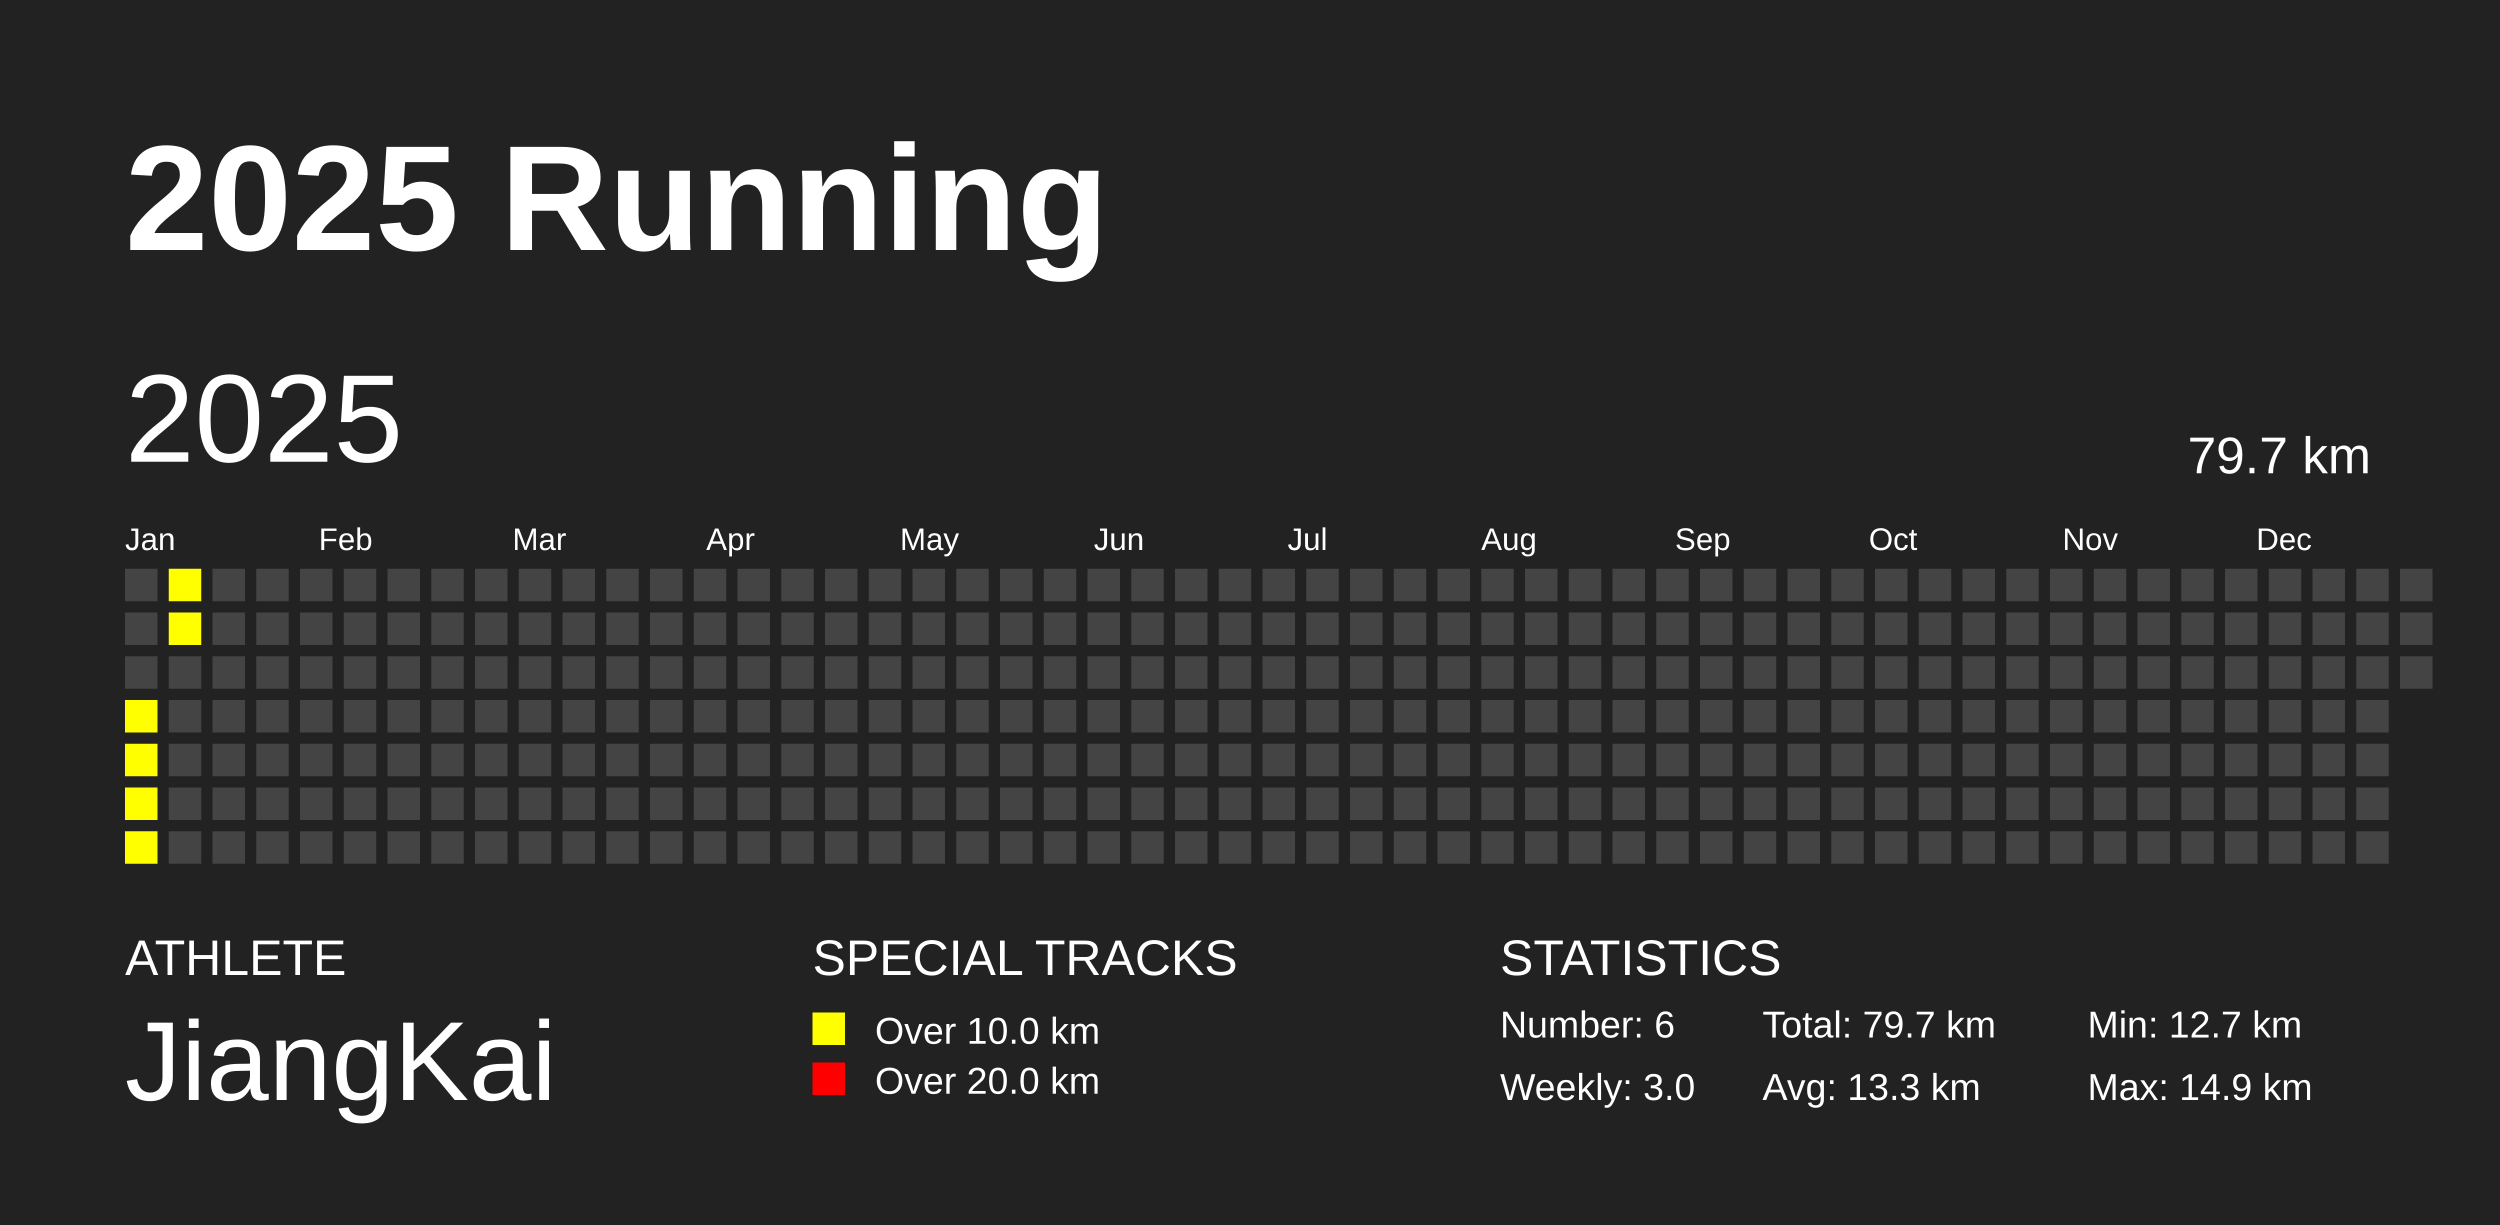
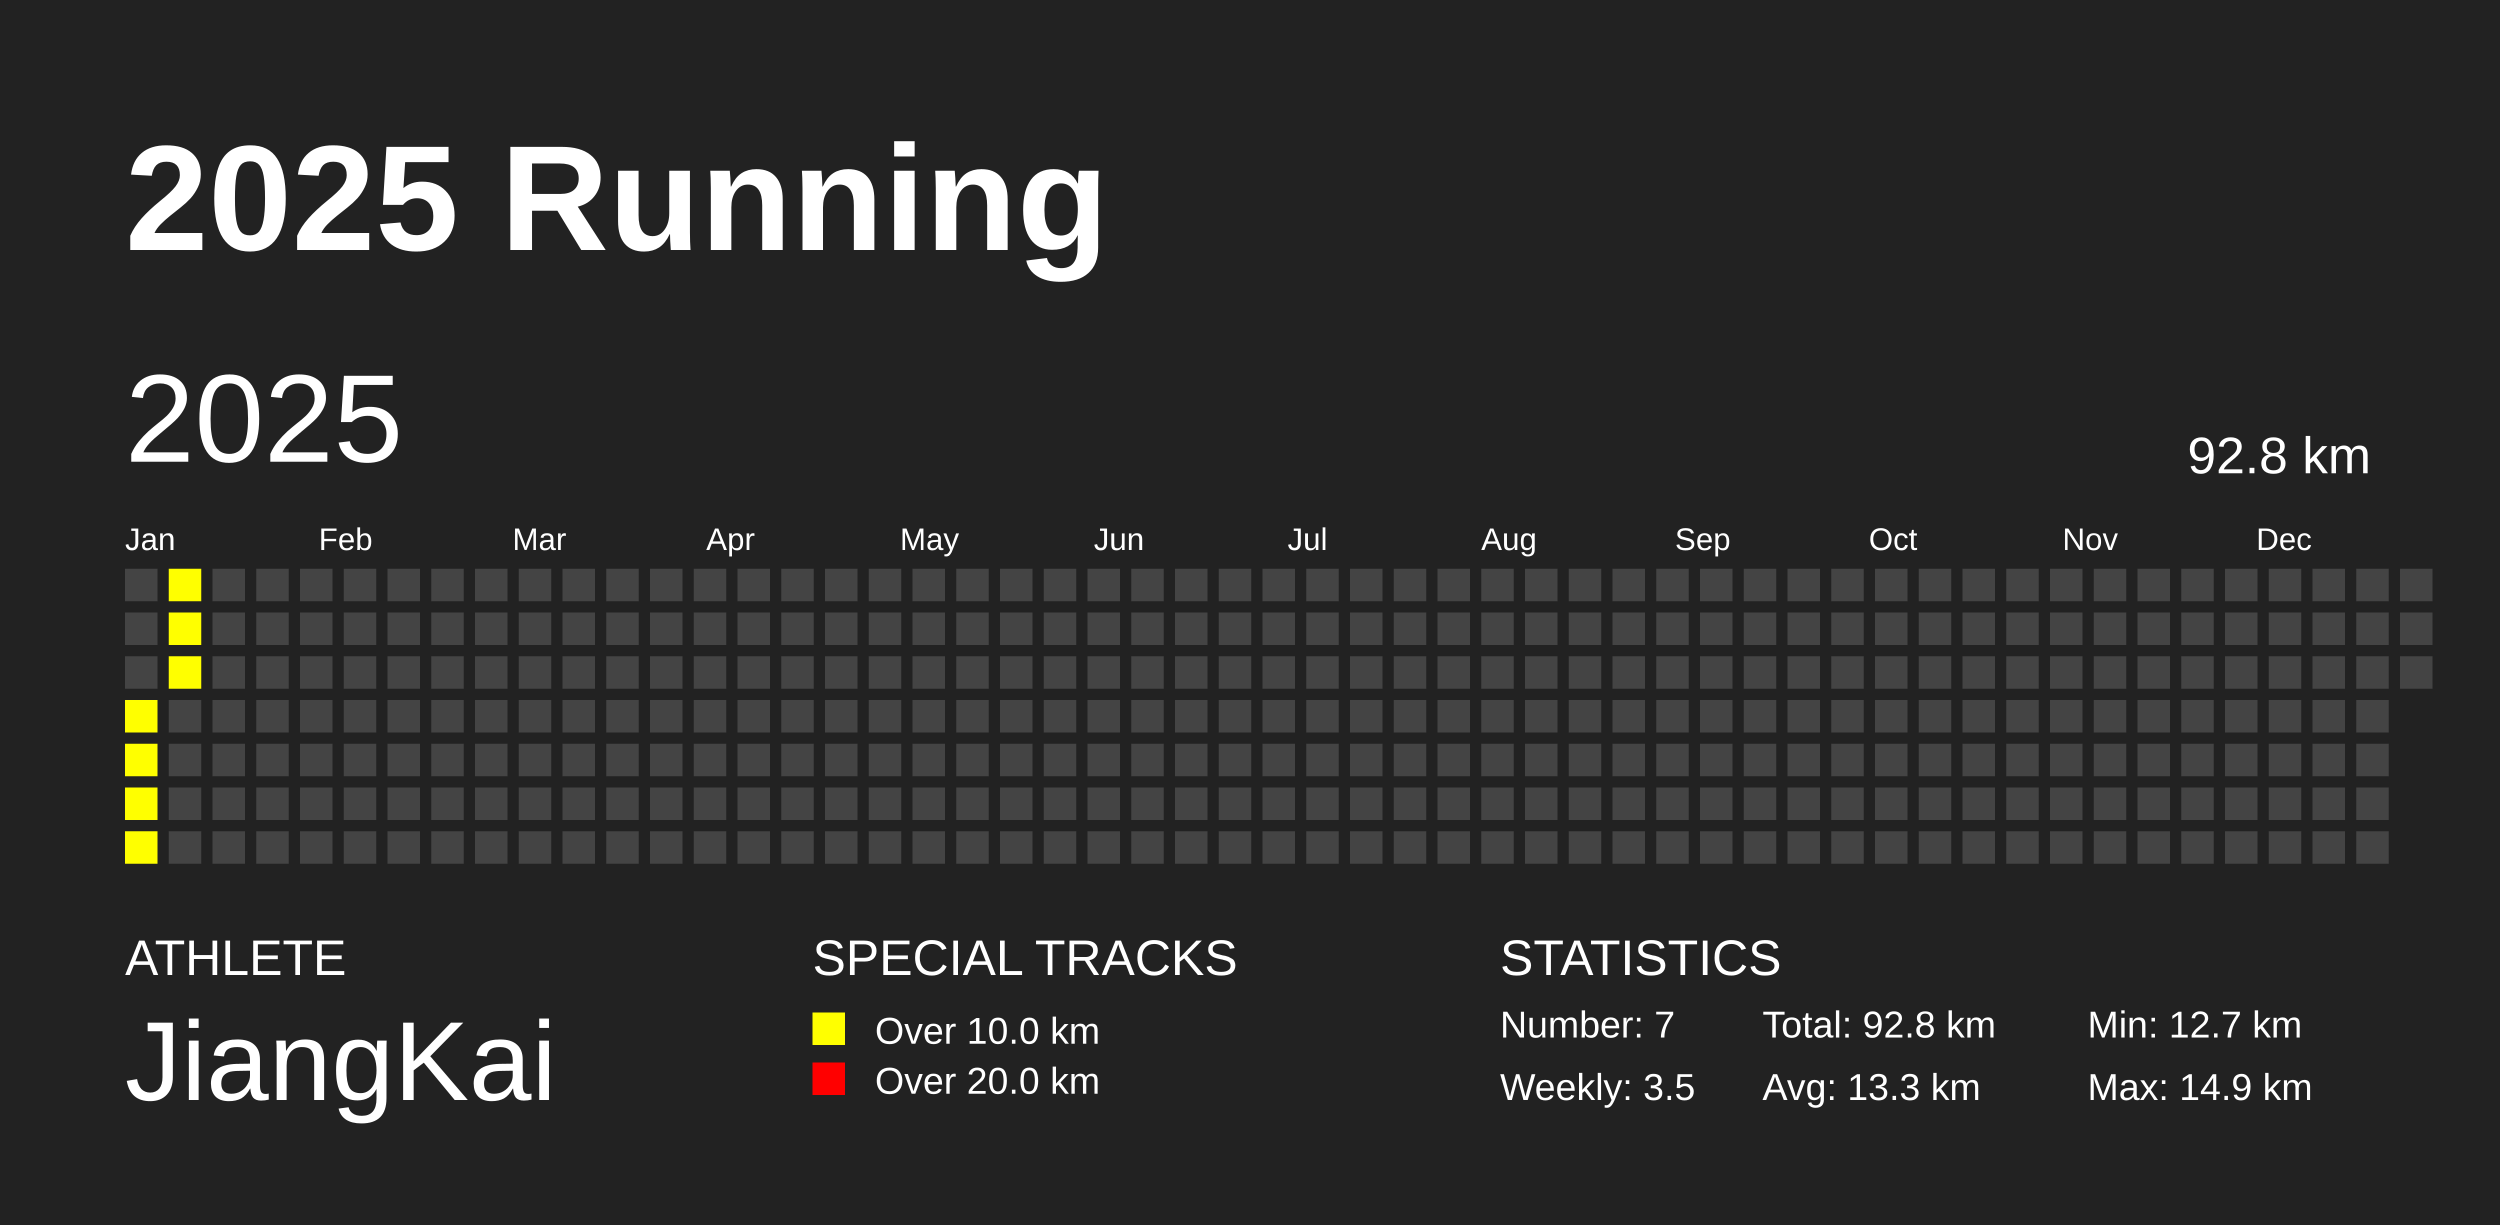
<svg xmlns="http://www.w3.org/2000/svg" baseProfile="full" height="98mm" version="1.1" viewBox="0,0,200,98" width="200mm">
  <defs />
  <rect fill="#222222" height="98" width="200" x="0" y="0" />
  <text fill="#FFFFFF" style="font-size:12px; font-family:Arial; font-weight:bold;" x="10" y="20">2025 Running</text>
  <text fill="#FFFFFF" style="font-size:4px; font-family:Arial" x="10" y="78">ATHLETE</text>
  <text fill="#FFFFFF" style="font-size:9px; font-family:Arial" x="10" y="88">JiangKai</text>
  <text fill="#FFFFFF" style="font-size:4px; font-family:Arial" x="65" y="78">SPECIAL TRACKS</text>
  <rect fill="yellow" height="2.6" width="2.6" x="65" y="81" />
  <text fill="#FFFFFF" style="font-size:3px; font-family:Arial" x="70" y="83.5">Over 10.0 km</text>
  <rect fill="red" height="2.6" width="2.6" x="65" y="85" />
  <text fill="#FFFFFF" style="font-size:3px; font-family:Arial" x="70" y="87.5">Over 20.0 km</text>
  <text fill="#FFFFFF" style="font-size:4px; font-family:Arial" x="120" y="78">STATISTICS</text>
-   <text fill="#FFFFFF" style="font-size:3px; font-family:Arial" x="120" y="83">Number: 6</text>
-   <text fill="#FFFFFF" style="font-size:3px; font-family:Arial" x="120" y="88">Weekly: 3.0</text>
-   <text fill="#FFFFFF" style="font-size:3px; font-family:Arial" x="141" y="83">Total: 79.7 km</text>
+   <text fill="#FFFFFF" style="font-size:3px; font-family:Arial" x="120" y="83">Number: 7</text>
+   <text fill="#FFFFFF" style="font-size:3px; font-family:Arial" x="120" y="88">Weekly: 3.5</text>
+   <text fill="#FFFFFF" style="font-size:3px; font-family:Arial" x="141" y="83">Total: 92.8 km</text>
  <text fill="#FFFFFF" style="font-size:3px; font-family:Arial" x="141" y="88">Avg: 13.3 km</text>
  <text fill="#FFFFFF" style="font-size:3px; font-family:Arial" x="167" y="83">Min: 12.7 km</text>
  <text fill="#FFFFFF" style="font-size:3px; font-family:Arial" x="167" y="88">Max: 14.9 km</text>
  <text dominant-baseline="hanging" fill="#FFFFFF" style="font-size:10.0px; font-family:Arial;" x="10" y="30">2025</text>
-   <text dominant-baseline="hanging" fill="#FFFFFF" style="font-size:4.125px; font-family:Arial;" x="175" y="35">79.7 km</text>
+   <text dominant-baseline="hanging" fill="#FFFFFF" style="font-size:4.125px; font-family:Arial;" x="175" y="35">92.8 km</text>
  <text fill="#FFFFFF" style="font-size:2.5px; font-family:Arial" x="10.0" y="44">Jan</text>
  <text fill="#FFFFFF" style="font-size:2.5px; font-family:Arial" x="25.5" y="44">Feb</text>
  <text fill="#FFFFFF" style="font-size:2.5px; font-family:Arial" x="41.0" y="44">Mar</text>
  <text fill="#FFFFFF" style="font-size:2.5px; font-family:Arial" x="56.5" y="44">Apr</text>
  <text fill="#FFFFFF" style="font-size:2.5px; font-family:Arial" x="72.0" y="44">May</text>
  <text fill="#FFFFFF" style="font-size:2.5px; font-family:Arial" x="87.5" y="44">Jun</text>
  <text fill="#FFFFFF" style="font-size:2.5px; font-family:Arial" x="103.0" y="44">Jul</text>
  <text fill="#FFFFFF" style="font-size:2.5px; font-family:Arial" x="118.5" y="44">Aug</text>
  <text fill="#FFFFFF" style="font-size:2.5px; font-family:Arial" x="134.0" y="44">Sep</text>
  <text fill="#FFFFFF" style="font-size:2.5px; font-family:Arial" x="149.5" y="44">Oct</text>
  <text fill="#FFFFFF" style="font-size:2.5px; font-family:Arial" x="165.0" y="44">Nov</text>
  <text fill="#FFFFFF" style="font-size:2.5px; font-family:Arial" x="180.5" y="44">Dec</text>
  <rect fill="#444444" height="2.6" width="2.6" x="10.0" y="45.5" />
  <rect fill="#444444" height="2.6" width="2.6" x="10.0" y="49.0" />
  <rect fill="#444444" height="2.6" width="2.6" x="10.0" y="52.5" />
  <rect fill="yellow" height="2.6" width="2.6" x="10.0" y="56.0" />
  <rect fill="yellow" height="2.6" width="2.6" x="10.0" y="59.5" />
  <rect fill="yellow" height="2.6" width="2.6" x="10.0" y="63.0" />
  <rect fill="yellow" height="2.6" width="2.6" x="10.0" y="66.5" />
  <rect fill="yellow" height="2.6" width="2.6" x="13.5" y="45.5" />
  <rect fill="yellow" height="2.6" width="2.6" x="13.5" y="49.0" />
-   <rect fill="#444444" height="2.6" width="2.6" x="13.5" y="52.5" />
+   <rect fill="yellow" height="2.6" width="2.6" x="13.5" y="52.5" />
  <rect fill="#444444" height="2.6" width="2.6" x="13.5" y="56.0" />
  <rect fill="#444444" height="2.6" width="2.6" x="13.5" y="59.5" />
  <rect fill="#444444" height="2.6" width="2.6" x="13.5" y="63.0" />
  <rect fill="#444444" height="2.6" width="2.6" x="13.5" y="66.5" />
  <rect fill="#444444" height="2.6" width="2.6" x="17.0" y="45.5" />
  <rect fill="#444444" height="2.6" width="2.6" x="17.0" y="49.0" />
  <rect fill="#444444" height="2.6" width="2.6" x="17.0" y="52.5" />
  <rect fill="#444444" height="2.6" width="2.6" x="17.0" y="56.0" />
  <rect fill="#444444" height="2.6" width="2.6" x="17.0" y="59.5" />
  <rect fill="#444444" height="2.6" width="2.6" x="17.0" y="63.0" />
  <rect fill="#444444" height="2.6" width="2.6" x="17.0" y="66.5" />
  <rect fill="#444444" height="2.6" width="2.6" x="20.5" y="45.5" />
  <rect fill="#444444" height="2.6" width="2.6" x="20.5" y="49.0" />
  <rect fill="#444444" height="2.6" width="2.6" x="20.5" y="52.5" />
  <rect fill="#444444" height="2.6" width="2.6" x="20.5" y="56.0" />
  <rect fill="#444444" height="2.6" width="2.6" x="20.5" y="59.5" />
  <rect fill="#444444" height="2.6" width="2.6" x="20.5" y="63.0" />
  <rect fill="#444444" height="2.6" width="2.6" x="20.5" y="66.5" />
  <rect fill="#444444" height="2.6" width="2.6" x="24.0" y="45.5" />
  <rect fill="#444444" height="2.6" width="2.6" x="24.0" y="49.0" />
  <rect fill="#444444" height="2.6" width="2.6" x="24.0" y="52.5" />
  <rect fill="#444444" height="2.6" width="2.6" x="24.0" y="56.0" />
  <rect fill="#444444" height="2.6" width="2.6" x="24.0" y="59.5" />
  <rect fill="#444444" height="2.6" width="2.6" x="24.0" y="63.0" />
  <rect fill="#444444" height="2.6" width="2.6" x="24.0" y="66.5" />
  <rect fill="#444444" height="2.6" width="2.6" x="27.5" y="45.5" />
  <rect fill="#444444" height="2.6" width="2.6" x="27.5" y="49.0" />
  <rect fill="#444444" height="2.6" width="2.6" x="27.5" y="52.5" />
  <rect fill="#444444" height="2.6" width="2.6" x="27.5" y="56.0" />
  <rect fill="#444444" height="2.6" width="2.6" x="27.5" y="59.5" />
  <rect fill="#444444" height="2.6" width="2.6" x="27.5" y="63.0" />
  <rect fill="#444444" height="2.6" width="2.6" x="27.5" y="66.5" />
  <rect fill="#444444" height="2.6" width="2.6" x="31.0" y="45.5" />
  <rect fill="#444444" height="2.6" width="2.6" x="31.0" y="49.0" />
  <rect fill="#444444" height="2.6" width="2.6" x="31.0" y="52.5" />
  <rect fill="#444444" height="2.6" width="2.6" x="31.0" y="56.0" />
  <rect fill="#444444" height="2.6" width="2.6" x="31.0" y="59.5" />
  <rect fill="#444444" height="2.6" width="2.6" x="31.0" y="63.0" />
  <rect fill="#444444" height="2.6" width="2.6" x="31.0" y="66.5" />
  <rect fill="#444444" height="2.6" width="2.6" x="34.5" y="45.5" />
  <rect fill="#444444" height="2.6" width="2.6" x="34.5" y="49.0" />
  <rect fill="#444444" height="2.6" width="2.6" x="34.5" y="52.5" />
  <rect fill="#444444" height="2.6" width="2.6" x="34.5" y="56.0" />
  <rect fill="#444444" height="2.6" width="2.6" x="34.5" y="59.5" />
  <rect fill="#444444" height="2.6" width="2.6" x="34.5" y="63.0" />
  <rect fill="#444444" height="2.6" width="2.6" x="34.5" y="66.5" />
  <rect fill="#444444" height="2.6" width="2.6" x="38.0" y="45.5" />
  <rect fill="#444444" height="2.6" width="2.6" x="38.0" y="49.0" />
  <rect fill="#444444" height="2.6" width="2.6" x="38.0" y="52.5" />
  <rect fill="#444444" height="2.6" width="2.6" x="38.0" y="56.0" />
  <rect fill="#444444" height="2.6" width="2.6" x="38.0" y="59.5" />
  <rect fill="#444444" height="2.6" width="2.6" x="38.0" y="63.0" />
  <rect fill="#444444" height="2.6" width="2.6" x="38.0" y="66.5" />
  <rect fill="#444444" height="2.6" width="2.6" x="41.5" y="45.5" />
  <rect fill="#444444" height="2.6" width="2.6" x="41.5" y="49.0" />
  <rect fill="#444444" height="2.6" width="2.6" x="41.5" y="52.5" />
  <rect fill="#444444" height="2.6" width="2.6" x="41.5" y="56.0" />
  <rect fill="#444444" height="2.6" width="2.6" x="41.5" y="59.5" />
  <rect fill="#444444" height="2.6" width="2.6" x="41.5" y="63.0" />
  <rect fill="#444444" height="2.6" width="2.6" x="41.5" y="66.5" />
  <rect fill="#444444" height="2.6" width="2.6" x="45.0" y="45.5" />
  <rect fill="#444444" height="2.6" width="2.6" x="45.0" y="49.0" />
  <rect fill="#444444" height="2.6" width="2.6" x="45.0" y="52.5" />
  <rect fill="#444444" height="2.6" width="2.6" x="45.0" y="56.0" />
  <rect fill="#444444" height="2.6" width="2.6" x="45.0" y="59.5" />
  <rect fill="#444444" height="2.6" width="2.6" x="45.0" y="63.0" />
  <rect fill="#444444" height="2.6" width="2.6" x="45.0" y="66.5" />
  <rect fill="#444444" height="2.6" width="2.6" x="48.5" y="45.5" />
  <rect fill="#444444" height="2.6" width="2.6" x="48.5" y="49.0" />
  <rect fill="#444444" height="2.6" width="2.6" x="48.5" y="52.5" />
  <rect fill="#444444" height="2.6" width="2.6" x="48.5" y="56.0" />
  <rect fill="#444444" height="2.6" width="2.6" x="48.5" y="59.5" />
  <rect fill="#444444" height="2.6" width="2.6" x="48.5" y="63.0" />
  <rect fill="#444444" height="2.6" width="2.6" x="48.5" y="66.5" />
  <rect fill="#444444" height="2.6" width="2.6" x="52.0" y="45.5" />
  <rect fill="#444444" height="2.6" width="2.6" x="52.0" y="49.0" />
  <rect fill="#444444" height="2.6" width="2.6" x="52.0" y="52.5" />
  <rect fill="#444444" height="2.6" width="2.6" x="52.0" y="56.0" />
  <rect fill="#444444" height="2.6" width="2.6" x="52.0" y="59.5" />
  <rect fill="#444444" height="2.6" width="2.6" x="52.0" y="63.0" />
  <rect fill="#444444" height="2.6" width="2.6" x="52.0" y="66.5" />
  <rect fill="#444444" height="2.6" width="2.6" x="55.5" y="45.5" />
  <rect fill="#444444" height="2.6" width="2.6" x="55.5" y="49.0" />
  <rect fill="#444444" height="2.6" width="2.6" x="55.5" y="52.5" />
  <rect fill="#444444" height="2.6" width="2.6" x="55.5" y="56.0" />
  <rect fill="#444444" height="2.6" width="2.6" x="55.5" y="59.5" />
  <rect fill="#444444" height="2.6" width="2.6" x="55.5" y="63.0" />
  <rect fill="#444444" height="2.6" width="2.6" x="55.5" y="66.5" />
  <rect fill="#444444" height="2.6" width="2.6" x="59.0" y="45.5" />
  <rect fill="#444444" height="2.6" width="2.6" x="59.0" y="49.0" />
  <rect fill="#444444" height="2.6" width="2.6" x="59.0" y="52.5" />
  <rect fill="#444444" height="2.6" width="2.6" x="59.0" y="56.0" />
  <rect fill="#444444" height="2.6" width="2.6" x="59.0" y="59.5" />
  <rect fill="#444444" height="2.6" width="2.6" x="59.0" y="63.0" />
  <rect fill="#444444" height="2.6" width="2.6" x="59.0" y="66.5" />
  <rect fill="#444444" height="2.6" width="2.6" x="62.5" y="45.5" />
  <rect fill="#444444" height="2.6" width="2.6" x="62.5" y="49.0" />
  <rect fill="#444444" height="2.6" width="2.6" x="62.5" y="52.5" />
  <rect fill="#444444" height="2.6" width="2.6" x="62.5" y="56.0" />
  <rect fill="#444444" height="2.6" width="2.6" x="62.5" y="59.5" />
  <rect fill="#444444" height="2.6" width="2.6" x="62.5" y="63.0" />
  <rect fill="#444444" height="2.6" width="2.6" x="62.5" y="66.5" />
  <rect fill="#444444" height="2.6" width="2.6" x="66.0" y="45.5" />
  <rect fill="#444444" height="2.6" width="2.6" x="66.0" y="49.0" />
  <rect fill="#444444" height="2.6" width="2.6" x="66.0" y="52.5" />
  <rect fill="#444444" height="2.6" width="2.6" x="66.0" y="56.0" />
  <rect fill="#444444" height="2.6" width="2.6" x="66.0" y="59.5" />
  <rect fill="#444444" height="2.6" width="2.6" x="66.0" y="63.0" />
  <rect fill="#444444" height="2.6" width="2.6" x="66.0" y="66.5" />
  <rect fill="#444444" height="2.6" width="2.6" x="69.5" y="45.5" />
  <rect fill="#444444" height="2.6" width="2.6" x="69.5" y="49.0" />
  <rect fill="#444444" height="2.6" width="2.6" x="69.5" y="52.5" />
  <rect fill="#444444" height="2.6" width="2.6" x="69.5" y="56.0" />
  <rect fill="#444444" height="2.6" width="2.6" x="69.5" y="59.5" />
  <rect fill="#444444" height="2.6" width="2.6" x="69.5" y="63.0" />
  <rect fill="#444444" height="2.6" width="2.6" x="69.5" y="66.5" />
  <rect fill="#444444" height="2.6" width="2.6" x="73.0" y="45.5" />
  <rect fill="#444444" height="2.6" width="2.6" x="73.0" y="49.0" />
  <rect fill="#444444" height="2.6" width="2.6" x="73.0" y="52.5" />
  <rect fill="#444444" height="2.6" width="2.6" x="73.0" y="56.0" />
  <rect fill="#444444" height="2.6" width="2.6" x="73.0" y="59.5" />
  <rect fill="#444444" height="2.6" width="2.6" x="73.0" y="63.0" />
  <rect fill="#444444" height="2.6" width="2.6" x="73.0" y="66.5" />
  <rect fill="#444444" height="2.6" width="2.6" x="76.5" y="45.5" />
  <rect fill="#444444" height="2.6" width="2.6" x="76.5" y="49.0" />
  <rect fill="#444444" height="2.6" width="2.6" x="76.5" y="52.5" />
  <rect fill="#444444" height="2.6" width="2.6" x="76.5" y="56.0" />
  <rect fill="#444444" height="2.6" width="2.6" x="76.5" y="59.5" />
  <rect fill="#444444" height="2.6" width="2.6" x="76.5" y="63.0" />
  <rect fill="#444444" height="2.6" width="2.6" x="76.5" y="66.5" />
  <rect fill="#444444" height="2.6" width="2.6" x="80.0" y="45.5" />
  <rect fill="#444444" height="2.6" width="2.6" x="80.0" y="49.0" />
  <rect fill="#444444" height="2.6" width="2.6" x="80.0" y="52.5" />
  <rect fill="#444444" height="2.6" width="2.6" x="80.0" y="56.0" />
  <rect fill="#444444" height="2.6" width="2.6" x="80.0" y="59.5" />
  <rect fill="#444444" height="2.6" width="2.6" x="80.0" y="63.0" />
  <rect fill="#444444" height="2.6" width="2.6" x="80.0" y="66.5" />
  <rect fill="#444444" height="2.6" width="2.6" x="83.5" y="45.5" />
  <rect fill="#444444" height="2.6" width="2.6" x="83.5" y="49.0" />
  <rect fill="#444444" height="2.6" width="2.6" x="83.5" y="52.5" />
  <rect fill="#444444" height="2.6" width="2.6" x="83.5" y="56.0" />
  <rect fill="#444444" height="2.6" width="2.6" x="83.5" y="59.5" />
  <rect fill="#444444" height="2.6" width="2.6" x="83.5" y="63.0" />
  <rect fill="#444444" height="2.6" width="2.6" x="83.5" y="66.5" />
  <rect fill="#444444" height="2.6" width="2.6" x="87.0" y="45.5" />
  <rect fill="#444444" height="2.6" width="2.6" x="87.0" y="49.0" />
  <rect fill="#444444" height="2.6" width="2.6" x="87.0" y="52.5" />
  <rect fill="#444444" height="2.6" width="2.6" x="87.0" y="56.0" />
  <rect fill="#444444" height="2.6" width="2.6" x="87.0" y="59.5" />
  <rect fill="#444444" height="2.6" width="2.6" x="87.0" y="63.0" />
  <rect fill="#444444" height="2.6" width="2.6" x="87.0" y="66.5" />
  <rect fill="#444444" height="2.6" width="2.6" x="90.5" y="45.5" />
  <rect fill="#444444" height="2.6" width="2.6" x="90.5" y="49.0" />
  <rect fill="#444444" height="2.6" width="2.6" x="90.5" y="52.5" />
  <rect fill="#444444" height="2.6" width="2.6" x="90.5" y="56.0" />
  <rect fill="#444444" height="2.6" width="2.6" x="90.5" y="59.5" />
  <rect fill="#444444" height="2.6" width="2.6" x="90.5" y="63.0" />
  <rect fill="#444444" height="2.6" width="2.6" x="90.5" y="66.5" />
  <rect fill="#444444" height="2.6" width="2.6" x="94.0" y="45.5" />
  <rect fill="#444444" height="2.6" width="2.6" x="94.0" y="49.0" />
  <rect fill="#444444" height="2.6" width="2.6" x="94.0" y="52.5" />
  <rect fill="#444444" height="2.6" width="2.6" x="94.0" y="56.0" />
  <rect fill="#444444" height="2.6" width="2.6" x="94.0" y="59.5" />
  <rect fill="#444444" height="2.6" width="2.6" x="94.0" y="63.0" />
  <rect fill="#444444" height="2.6" width="2.6" x="94.0" y="66.5" />
  <rect fill="#444444" height="2.6" width="2.6" x="97.5" y="45.5" />
  <rect fill="#444444" height="2.6" width="2.6" x="97.5" y="49.0" />
  <rect fill="#444444" height="2.6" width="2.6" x="97.5" y="52.5" />
  <rect fill="#444444" height="2.6" width="2.6" x="97.5" y="56.0" />
  <rect fill="#444444" height="2.6" width="2.6" x="97.5" y="59.5" />
  <rect fill="#444444" height="2.6" width="2.6" x="97.5" y="63.0" />
  <rect fill="#444444" height="2.6" width="2.6" x="97.5" y="66.5" />
  <rect fill="#444444" height="2.6" width="2.6" x="101.0" y="45.5" />
  <rect fill="#444444" height="2.6" width="2.6" x="101.0" y="49.0" />
  <rect fill="#444444" height="2.6" width="2.6" x="101.0" y="52.5" />
  <rect fill="#444444" height="2.6" width="2.6" x="101.0" y="56.0" />
  <rect fill="#444444" height="2.6" width="2.6" x="101.0" y="59.5" />
  <rect fill="#444444" height="2.6" width="2.6" x="101.0" y="63.0" />
  <rect fill="#444444" height="2.6" width="2.6" x="101.0" y="66.5" />
  <rect fill="#444444" height="2.6" width="2.6" x="104.5" y="45.5" />
  <rect fill="#444444" height="2.6" width="2.6" x="104.5" y="49.0" />
  <rect fill="#444444" height="2.6" width="2.6" x="104.5" y="52.5" />
  <rect fill="#444444" height="2.6" width="2.6" x="104.5" y="56.0" />
  <rect fill="#444444" height="2.6" width="2.6" x="104.5" y="59.5" />
  <rect fill="#444444" height="2.6" width="2.6" x="104.5" y="63.0" />
  <rect fill="#444444" height="2.6" width="2.6" x="104.5" y="66.5" />
  <rect fill="#444444" height="2.6" width="2.6" x="108.0" y="45.5" />
  <rect fill="#444444" height="2.6" width="2.6" x="108.0" y="49.0" />
  <rect fill="#444444" height="2.6" width="2.6" x="108.0" y="52.5" />
  <rect fill="#444444" height="2.6" width="2.6" x="108.0" y="56.0" />
  <rect fill="#444444" height="2.6" width="2.6" x="108.0" y="59.5" />
  <rect fill="#444444" height="2.6" width="2.6" x="108.0" y="63.0" />
  <rect fill="#444444" height="2.6" width="2.6" x="108.0" y="66.5" />
  <rect fill="#444444" height="2.6" width="2.6" x="111.5" y="45.5" />
  <rect fill="#444444" height="2.6" width="2.6" x="111.5" y="49.0" />
  <rect fill="#444444" height="2.6" width="2.6" x="111.5" y="52.5" />
  <rect fill="#444444" height="2.6" width="2.6" x="111.5" y="56.0" />
  <rect fill="#444444" height="2.6" width="2.6" x="111.5" y="59.5" />
  <rect fill="#444444" height="2.6" width="2.6" x="111.5" y="63.0" />
  <rect fill="#444444" height="2.6" width="2.6" x="111.5" y="66.5" />
  <rect fill="#444444" height="2.6" width="2.6" x="115.0" y="45.5" />
  <rect fill="#444444" height="2.6" width="2.6" x="115.0" y="49.0" />
  <rect fill="#444444" height="2.6" width="2.6" x="115.0" y="52.5" />
  <rect fill="#444444" height="2.6" width="2.6" x="115.0" y="56.0" />
  <rect fill="#444444" height="2.6" width="2.6" x="115.0" y="59.5" />
  <rect fill="#444444" height="2.6" width="2.6" x="115.0" y="63.0" />
  <rect fill="#444444" height="2.6" width="2.6" x="115.0" y="66.5" />
  <rect fill="#444444" height="2.6" width="2.6" x="118.5" y="45.5" />
  <rect fill="#444444" height="2.6" width="2.6" x="118.5" y="49.0" />
  <rect fill="#444444" height="2.6" width="2.6" x="118.5" y="52.5" />
  <rect fill="#444444" height="2.6" width="2.6" x="118.5" y="56.0" />
  <rect fill="#444444" height="2.6" width="2.6" x="118.5" y="59.5" />
  <rect fill="#444444" height="2.6" width="2.6" x="118.5" y="63.0" />
  <rect fill="#444444" height="2.6" width="2.6" x="118.5" y="66.5" />
  <rect fill="#444444" height="2.6" width="2.6" x="122.0" y="45.5" />
  <rect fill="#444444" height="2.6" width="2.6" x="122.0" y="49.0" />
  <rect fill="#444444" height="2.6" width="2.6" x="122.0" y="52.5" />
  <rect fill="#444444" height="2.6" width="2.6" x="122.0" y="56.0" />
  <rect fill="#444444" height="2.6" width="2.6" x="122.0" y="59.5" />
  <rect fill="#444444" height="2.6" width="2.6" x="122.0" y="63.0" />
  <rect fill="#444444" height="2.6" width="2.6" x="122.0" y="66.5" />
  <rect fill="#444444" height="2.6" width="2.6" x="125.5" y="45.5" />
  <rect fill="#444444" height="2.6" width="2.6" x="125.5" y="49.0" />
  <rect fill="#444444" height="2.6" width="2.6" x="125.5" y="52.5" />
  <rect fill="#444444" height="2.6" width="2.6" x="125.5" y="56.0" />
  <rect fill="#444444" height="2.6" width="2.6" x="125.5" y="59.5" />
  <rect fill="#444444" height="2.6" width="2.6" x="125.5" y="63.0" />
  <rect fill="#444444" height="2.6" width="2.6" x="125.5" y="66.5" />
  <rect fill="#444444" height="2.6" width="2.6" x="129.0" y="45.5" />
  <rect fill="#444444" height="2.6" width="2.6" x="129.0" y="49.0" />
  <rect fill="#444444" height="2.6" width="2.6" x="129.0" y="52.5" />
  <rect fill="#444444" height="2.6" width="2.6" x="129.0" y="56.0" />
  <rect fill="#444444" height="2.6" width="2.6" x="129.0" y="59.5" />
  <rect fill="#444444" height="2.6" width="2.6" x="129.0" y="63.0" />
  <rect fill="#444444" height="2.6" width="2.6" x="129.0" y="66.5" />
  <rect fill="#444444" height="2.6" width="2.6" x="132.5" y="45.5" />
  <rect fill="#444444" height="2.6" width="2.6" x="132.5" y="49.0" />
  <rect fill="#444444" height="2.6" width="2.6" x="132.5" y="52.5" />
  <rect fill="#444444" height="2.6" width="2.6" x="132.5" y="56.0" />
  <rect fill="#444444" height="2.6" width="2.6" x="132.5" y="59.5" />
  <rect fill="#444444" height="2.6" width="2.6" x="132.5" y="63.0" />
  <rect fill="#444444" height="2.6" width="2.6" x="132.5" y="66.5" />
  <rect fill="#444444" height="2.6" width="2.6" x="136.0" y="45.5" />
  <rect fill="#444444" height="2.6" width="2.6" x="136.0" y="49.0" />
  <rect fill="#444444" height="2.6" width="2.6" x="136.0" y="52.5" />
  <rect fill="#444444" height="2.6" width="2.6" x="136.0" y="56.0" />
  <rect fill="#444444" height="2.6" width="2.6" x="136.0" y="59.5" />
  <rect fill="#444444" height="2.6" width="2.6" x="136.0" y="63.0" />
  <rect fill="#444444" height="2.6" width="2.6" x="136.0" y="66.5" />
  <rect fill="#444444" height="2.6" width="2.6" x="139.5" y="45.5" />
  <rect fill="#444444" height="2.6" width="2.6" x="139.5" y="49.0" />
  <rect fill="#444444" height="2.6" width="2.6" x="139.5" y="52.5" />
  <rect fill="#444444" height="2.6" width="2.6" x="139.5" y="56.0" />
  <rect fill="#444444" height="2.6" width="2.6" x="139.5" y="59.5" />
  <rect fill="#444444" height="2.6" width="2.6" x="139.5" y="63.0" />
  <rect fill="#444444" height="2.6" width="2.6" x="139.5" y="66.5" />
  <rect fill="#444444" height="2.6" width="2.6" x="143.0" y="45.5" />
  <rect fill="#444444" height="2.6" width="2.6" x="143.0" y="49.0" />
  <rect fill="#444444" height="2.6" width="2.6" x="143.0" y="52.5" />
  <rect fill="#444444" height="2.6" width="2.6" x="143.0" y="56.0" />
  <rect fill="#444444" height="2.6" width="2.6" x="143.0" y="59.5" />
  <rect fill="#444444" height="2.6" width="2.6" x="143.0" y="63.0" />
  <rect fill="#444444" height="2.6" width="2.6" x="143.0" y="66.5" />
  <rect fill="#444444" height="2.6" width="2.6" x="146.5" y="45.5" />
  <rect fill="#444444" height="2.6" width="2.6" x="146.5" y="49.0" />
  <rect fill="#444444" height="2.6" width="2.6" x="146.5" y="52.5" />
  <rect fill="#444444" height="2.6" width="2.6" x="146.5" y="56.0" />
  <rect fill="#444444" height="2.6" width="2.6" x="146.5" y="59.5" />
  <rect fill="#444444" height="2.6" width="2.6" x="146.5" y="63.0" />
  <rect fill="#444444" height="2.6" width="2.6" x="146.5" y="66.5" />
  <rect fill="#444444" height="2.6" width="2.6" x="150.0" y="45.5" />
  <rect fill="#444444" height="2.6" width="2.6" x="150.0" y="49.0" />
  <rect fill="#444444" height="2.6" width="2.6" x="150.0" y="52.5" />
  <rect fill="#444444" height="2.6" width="2.6" x="150.0" y="56.0" />
  <rect fill="#444444" height="2.6" width="2.6" x="150.0" y="59.5" />
  <rect fill="#444444" height="2.6" width="2.6" x="150.0" y="63.0" />
  <rect fill="#444444" height="2.6" width="2.6" x="150.0" y="66.5" />
  <rect fill="#444444" height="2.6" width="2.6" x="153.5" y="45.5" />
  <rect fill="#444444" height="2.6" width="2.6" x="153.5" y="49.0" />
  <rect fill="#444444" height="2.6" width="2.6" x="153.5" y="52.5" />
  <rect fill="#444444" height="2.6" width="2.6" x="153.5" y="56.0" />
  <rect fill="#444444" height="2.6" width="2.6" x="153.5" y="59.5" />
  <rect fill="#444444" height="2.6" width="2.6" x="153.5" y="63.0" />
  <rect fill="#444444" height="2.6" width="2.6" x="153.5" y="66.5" />
  <rect fill="#444444" height="2.6" width="2.6" x="157.0" y="45.5" />
  <rect fill="#444444" height="2.6" width="2.6" x="157.0" y="49.0" />
  <rect fill="#444444" height="2.6" width="2.6" x="157.0" y="52.5" />
  <rect fill="#444444" height="2.6" width="2.6" x="157.0" y="56.0" />
  <rect fill="#444444" height="2.6" width="2.6" x="157.0" y="59.5" />
  <rect fill="#444444" height="2.6" width="2.6" x="157.0" y="63.0" />
  <rect fill="#444444" height="2.6" width="2.6" x="157.0" y="66.5" />
  <rect fill="#444444" height="2.6" width="2.6" x="160.5" y="45.5" />
  <rect fill="#444444" height="2.6" width="2.6" x="160.5" y="49.0" />
  <rect fill="#444444" height="2.6" width="2.6" x="160.5" y="52.5" />
  <rect fill="#444444" height="2.6" width="2.6" x="160.5" y="56.0" />
  <rect fill="#444444" height="2.6" width="2.6" x="160.5" y="59.5" />
  <rect fill="#444444" height="2.6" width="2.6" x="160.5" y="63.0" />
  <rect fill="#444444" height="2.6" width="2.6" x="160.5" y="66.5" />
  <rect fill="#444444" height="2.6" width="2.6" x="164.0" y="45.5" />
  <rect fill="#444444" height="2.6" width="2.6" x="164.0" y="49.0" />
  <rect fill="#444444" height="2.6" width="2.6" x="164.0" y="52.5" />
  <rect fill="#444444" height="2.6" width="2.6" x="164.0" y="56.0" />
  <rect fill="#444444" height="2.6" width="2.6" x="164.0" y="59.5" />
  <rect fill="#444444" height="2.6" width="2.6" x="164.0" y="63.0" />
  <rect fill="#444444" height="2.6" width="2.6" x="164.0" y="66.5" />
  <rect fill="#444444" height="2.6" width="2.6" x="167.5" y="45.5" />
  <rect fill="#444444" height="2.6" width="2.6" x="167.5" y="49.0" />
  <rect fill="#444444" height="2.6" width="2.6" x="167.5" y="52.5" />
  <rect fill="#444444" height="2.6" width="2.6" x="167.5" y="56.0" />
  <rect fill="#444444" height="2.6" width="2.6" x="167.5" y="59.5" />
  <rect fill="#444444" height="2.6" width="2.6" x="167.5" y="63.0" />
  <rect fill="#444444" height="2.6" width="2.6" x="167.5" y="66.5" />
  <rect fill="#444444" height="2.6" width="2.6" x="171.0" y="45.5" />
  <rect fill="#444444" height="2.6" width="2.6" x="171.0" y="49.0" />
  <rect fill="#444444" height="2.6" width="2.6" x="171.0" y="52.5" />
  <rect fill="#444444" height="2.6" width="2.6" x="171.0" y="56.0" />
  <rect fill="#444444" height="2.6" width="2.6" x="171.0" y="59.5" />
  <rect fill="#444444" height="2.6" width="2.6" x="171.0" y="63.0" />
  <rect fill="#444444" height="2.6" width="2.6" x="171.0" y="66.5" />
  <rect fill="#444444" height="2.6" width="2.6" x="174.5" y="45.5" />
  <rect fill="#444444" height="2.6" width="2.6" x="174.5" y="49.0" />
  <rect fill="#444444" height="2.6" width="2.6" x="174.5" y="52.5" />
  <rect fill="#444444" height="2.6" width="2.6" x="174.5" y="56.0" />
  <rect fill="#444444" height="2.6" width="2.6" x="174.5" y="59.5" />
  <rect fill="#444444" height="2.6" width="2.6" x="174.5" y="63.0" />
  <rect fill="#444444" height="2.6" width="2.6" x="174.5" y="66.5" />
  <rect fill="#444444" height="2.6" width="2.6" x="178.0" y="45.5" />
  <rect fill="#444444" height="2.6" width="2.6" x="178.0" y="49.0" />
  <rect fill="#444444" height="2.6" width="2.6" x="178.0" y="52.5" />
  <rect fill="#444444" height="2.6" width="2.6" x="178.0" y="56.0" />
  <rect fill="#444444" height="2.6" width="2.6" x="178.0" y="59.5" />
  <rect fill="#444444" height="2.6" width="2.6" x="178.0" y="63.0" />
  <rect fill="#444444" height="2.6" width="2.6" x="178.0" y="66.5" />
  <rect fill="#444444" height="2.6" width="2.6" x="181.5" y="45.5" />
  <rect fill="#444444" height="2.6" width="2.6" x="181.5" y="49.0" />
  <rect fill="#444444" height="2.6" width="2.6" x="181.5" y="52.5" />
  <rect fill="#444444" height="2.6" width="2.6" x="181.5" y="56.0" />
  <rect fill="#444444" height="2.6" width="2.6" x="181.5" y="59.5" />
  <rect fill="#444444" height="2.6" width="2.6" x="181.5" y="63.0" />
  <rect fill="#444444" height="2.6" width="2.6" x="181.5" y="66.5" />
  <rect fill="#444444" height="2.6" width="2.6" x="185.0" y="45.5" />
  <rect fill="#444444" height="2.6" width="2.6" x="185.0" y="49.0" />
  <rect fill="#444444" height="2.6" width="2.6" x="185.0" y="52.5" />
  <rect fill="#444444" height="2.6" width="2.6" x="185.0" y="56.0" />
  <rect fill="#444444" height="2.6" width="2.6" x="185.0" y="59.5" />
  <rect fill="#444444" height="2.6" width="2.6" x="185.0" y="63.0" />
  <rect fill="#444444" height="2.6" width="2.6" x="185.0" y="66.5" />
  <rect fill="#444444" height="2.6" width="2.6" x="188.5" y="45.5" />
  <rect fill="#444444" height="2.6" width="2.6" x="188.5" y="49.0" />
  <rect fill="#444444" height="2.6" width="2.6" x="188.5" y="52.5" />
  <rect fill="#444444" height="2.6" width="2.6" x="188.5" y="56.0" />
  <rect fill="#444444" height="2.6" width="2.6" x="188.5" y="59.5" />
  <rect fill="#444444" height="2.6" width="2.6" x="188.5" y="63.0" />
  <rect fill="#444444" height="2.6" width="2.6" x="188.5" y="66.5" />
  <rect fill="#444444" height="2.6" width="2.6" x="192.0" y="45.5" />
  <rect fill="#444444" height="2.6" width="2.6" x="192.0" y="49.0" />
  <rect fill="#444444" height="2.6" width="2.6" x="192.0" y="52.5" />
</svg>
